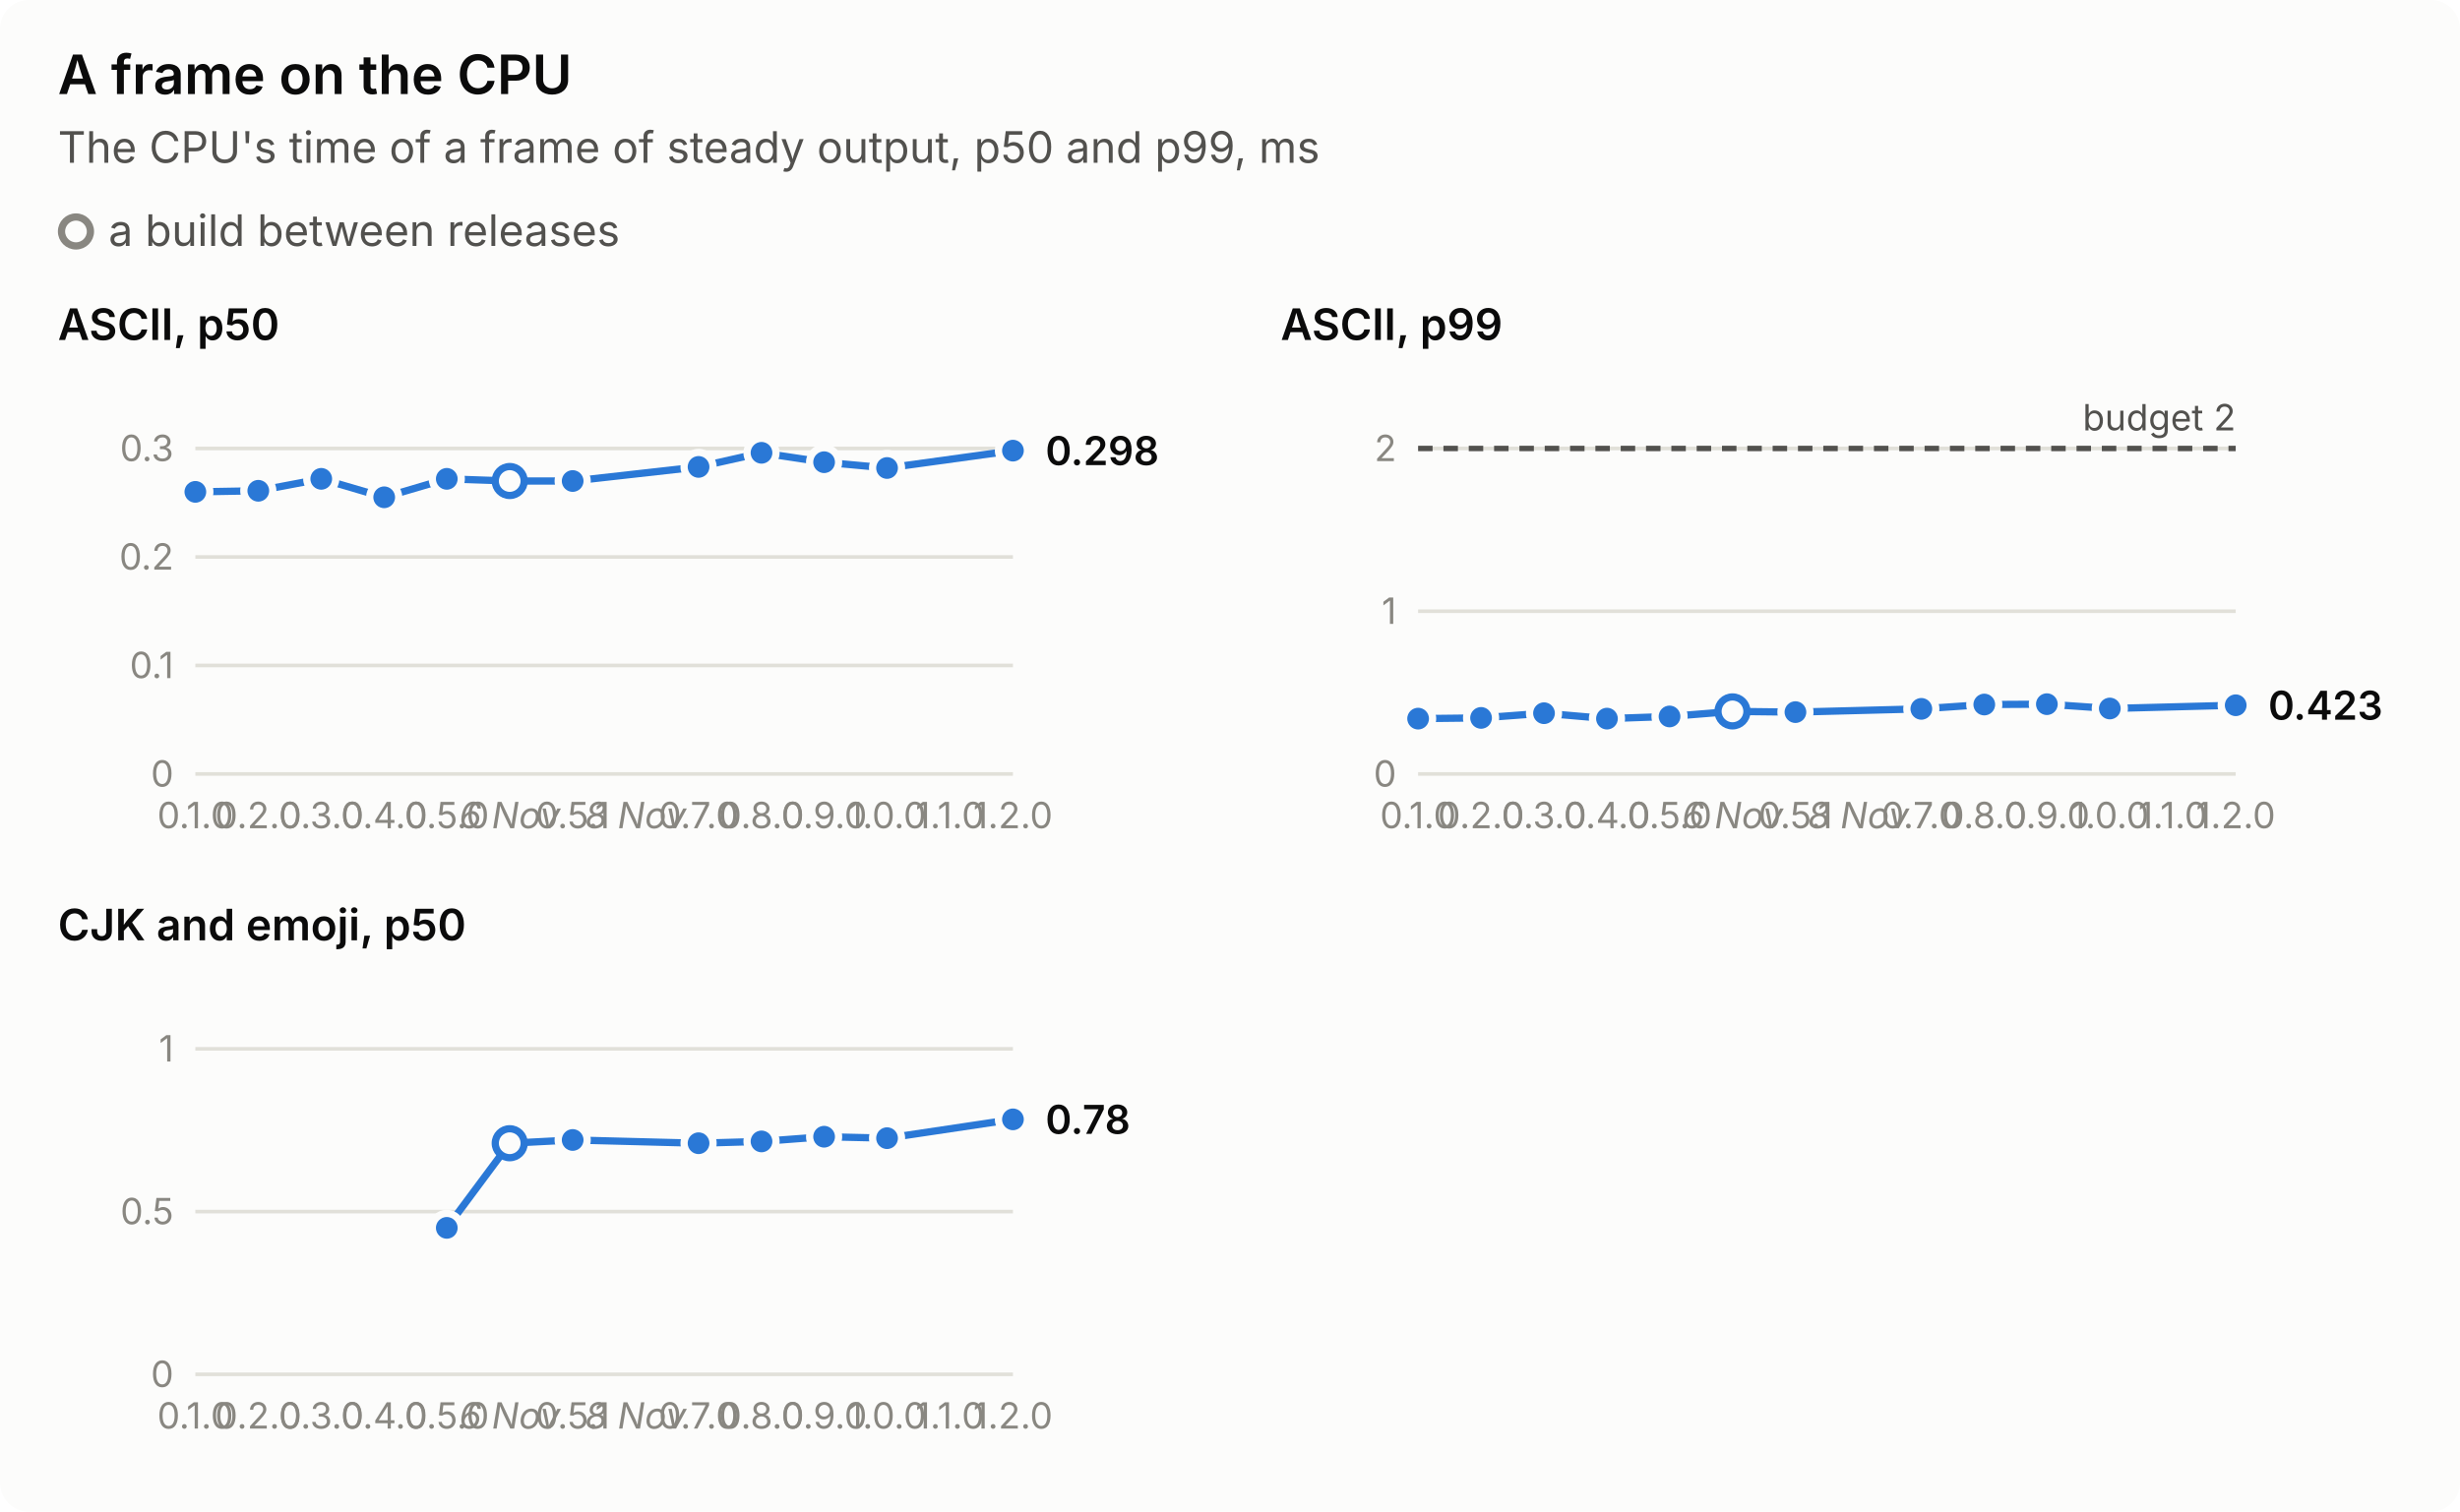
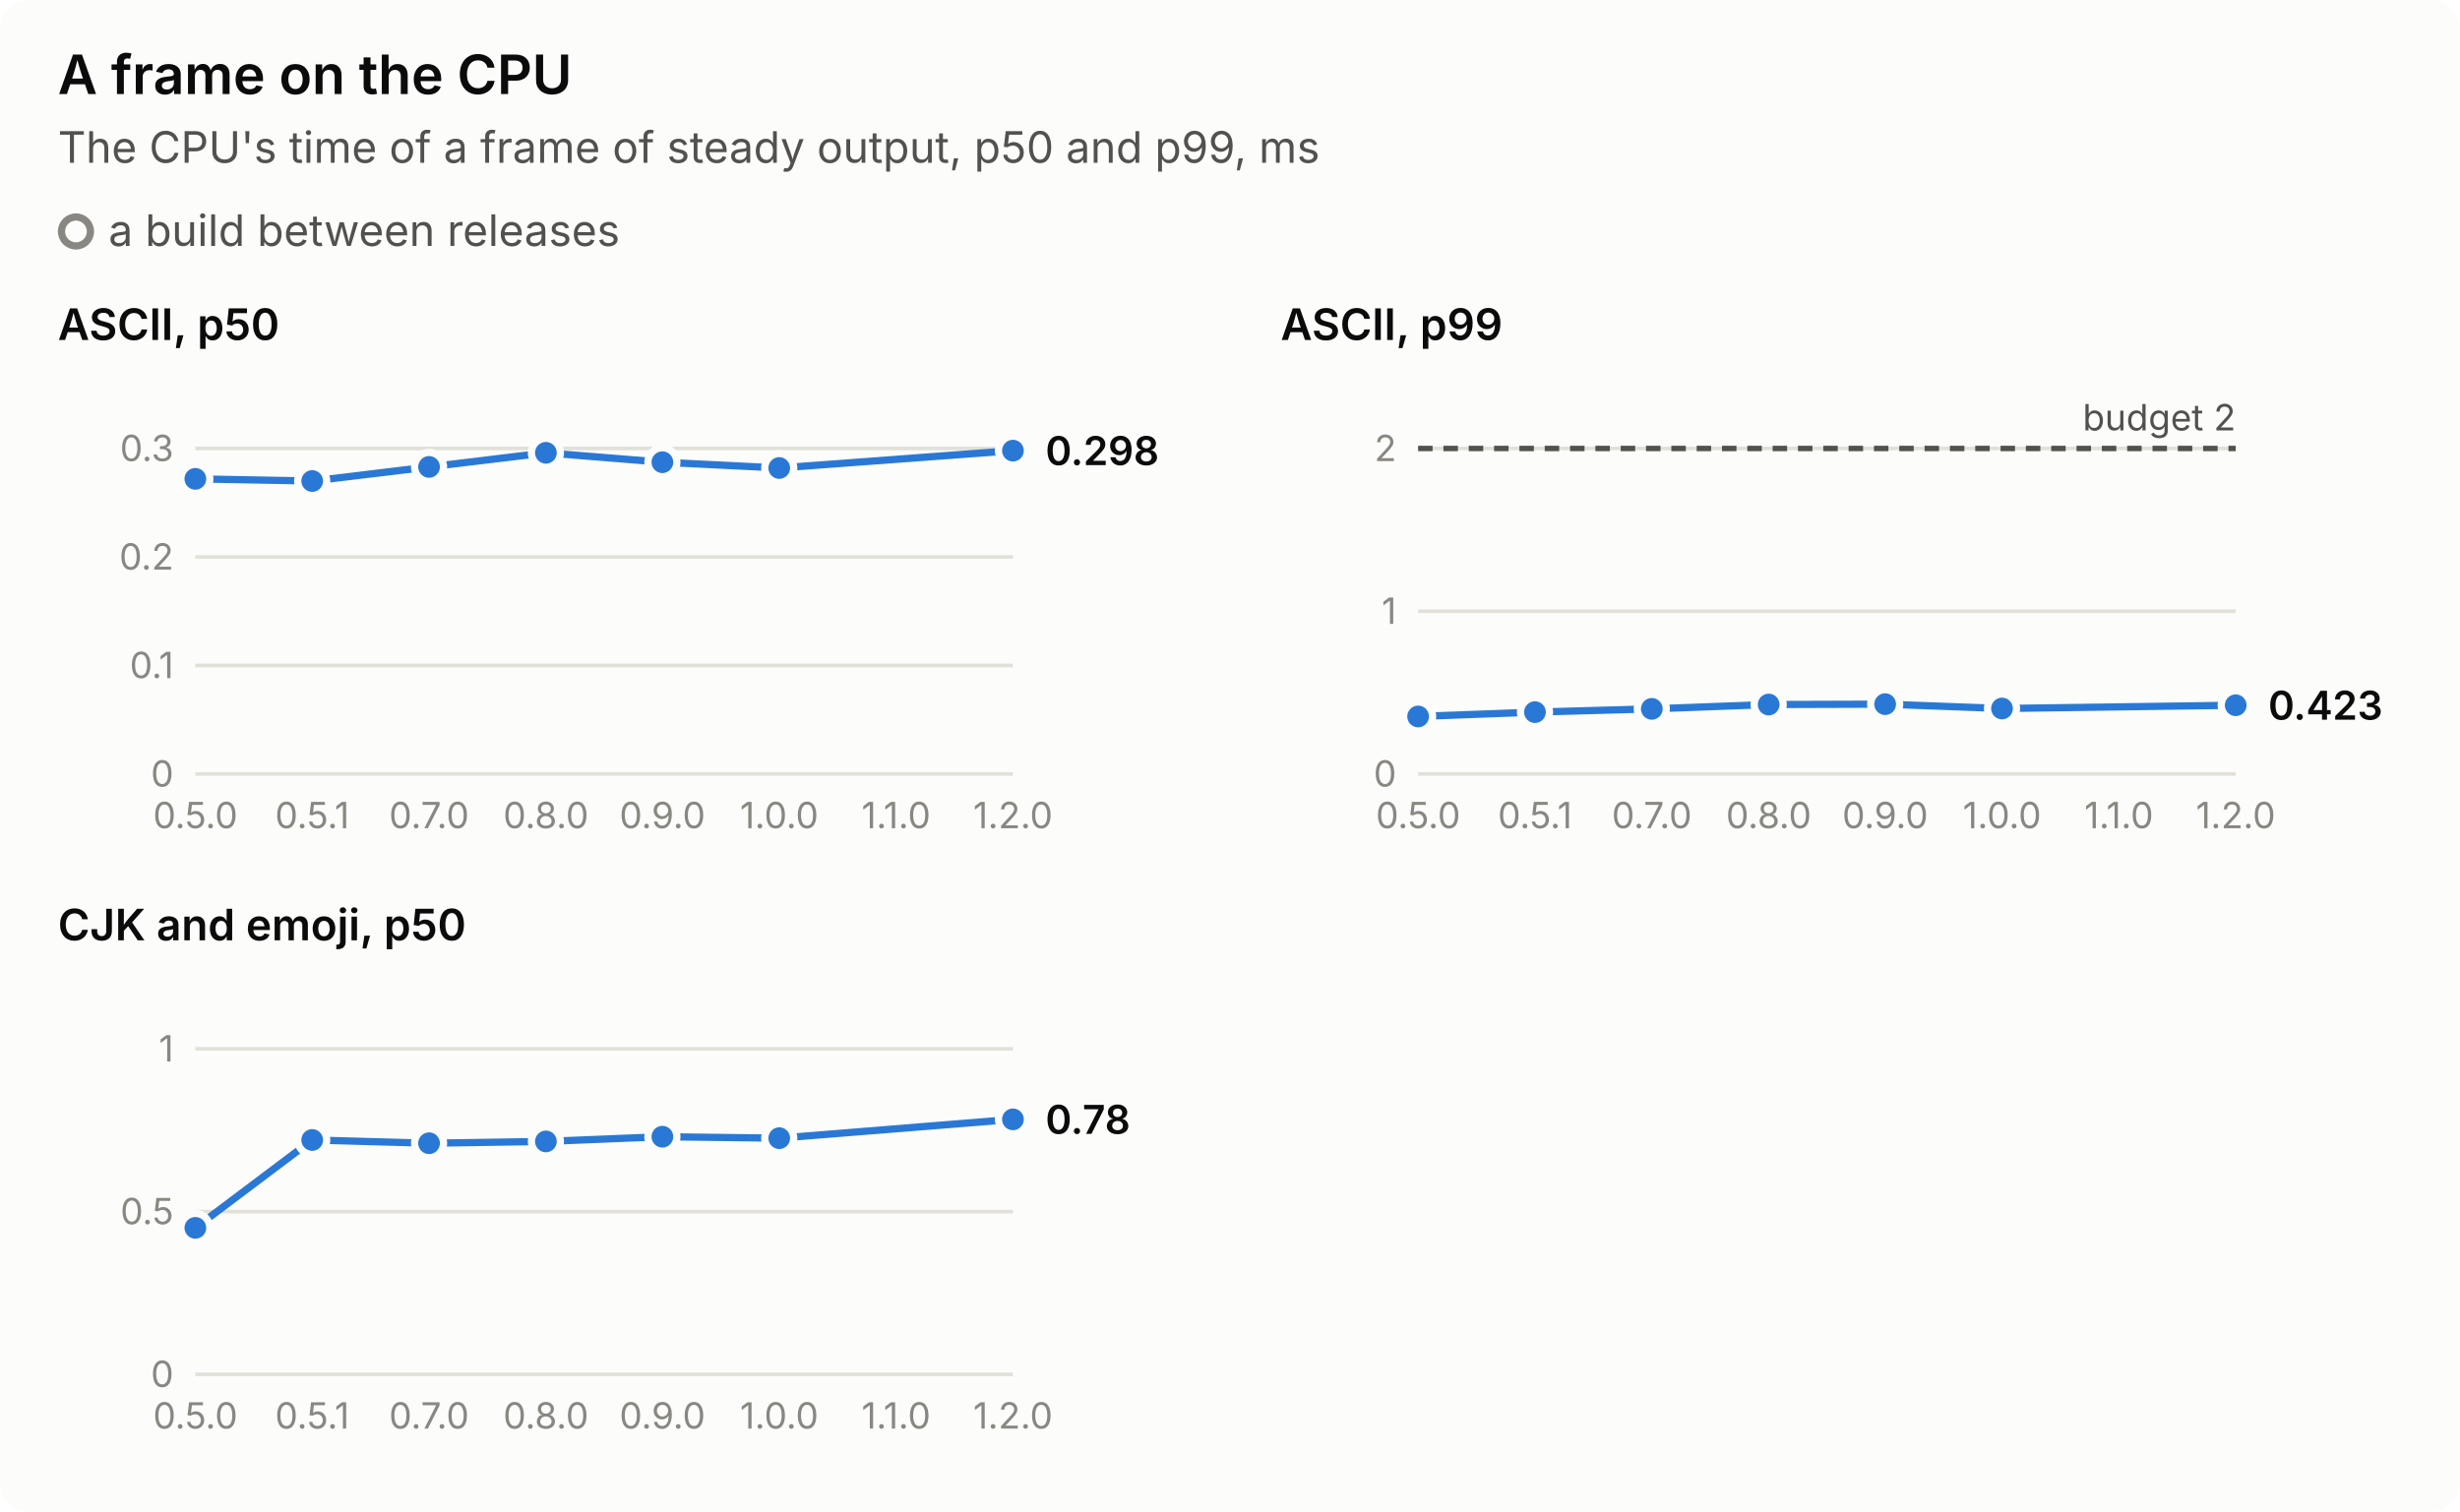
<svg xmlns="http://www.w3.org/2000/svg" width="680" height="418" viewBox="0 0 680 418" role="img" aria-label="A frame on the CPU">
  <style>
  .surface { fill: #fcfcfb; }
  .primary { fill: #0b0b0b; }
  .secondary { fill: #52514e; }
  .muted { fill: #898781; }
  .grid { stroke: #e1e0d9; }
  .base { stroke: #c3c2b7; }
  .accent { fill: #2a78d6; }
  .context { fill: #898781; }
  .accent-line { stroke: #2a78d6; }
  .context-line { stroke: #898781; }
  .second { fill: #eb6834; }
  .second-line { stroke: #eb6834; }
  .ring { stroke: #fcfcfb; }
  .budget { stroke: #52514e; }
  text { font-family: system-ui, -apple-system, "Segoe UI", sans-serif; }
  .tick { font-variant-numeric: tabular-nums; }
  @media (prefers-color-scheme: dark) {
    .surface { fill: #1a1a19; }
    .primary { fill: #f0efec; }
    .secondary { fill: #c3c2b7; }
    .muted { fill: #898781; }
    .grid { stroke: #2c2c2a; }
    .base { stroke: #383835; }
    .accent { fill: #3987e5; }
    .context { fill: #6f6e69; }
    .accent-line { stroke: #3987e5; }
    .context-line { stroke: #6f6e69; }
    .second { fill: #d95926; }
    .second-line { stroke: #d95926; }
    .ring { stroke: #1a1a19; }
    .budget { stroke: #c3c2b7; }
  }
</style>
  <rect class="surface" width="680" height="418" rx="8" />
  <text class="primary" x="16" y="26" font-size="15" font-weight="600">A frame on the CPU</text>
  <text class="secondary" x="16" y="45" font-size="12">The CPU's time of a frame of steady output, p50 and p99, ms</text>
  <circle class="surface context-line" cx="21" cy="64" r="4" stroke-width="2" />
  <text class="secondary" x="30" y="68" font-size="12">a build between releases</text>
  <text class="primary" x="16.0" y="94" font-size="12" font-weight="600">ASCII, p50</text>
  <line class="grid" x1="54.0" y1="214.0" x2="280.0" y2="214.0" stroke-width="1" />
  <text class="muted tick" x="48.0" y="217.5" font-size="10" text-anchor="end">0</text>
  <line class="grid" x1="54.0" y1="184.0" x2="280.0" y2="184.0" stroke-width="1" />
  <text class="muted tick" x="48.0" y="187.5" font-size="10" text-anchor="end">0.1</text>
  <line class="grid" x1="54.0" y1="154.0" x2="280.0" y2="154.0" stroke-width="1" />
  <text class="muted tick" x="48.0" y="157.5" font-size="10" text-anchor="end">0.2</text>
  <line class="grid" x1="54.0" y1="124.0" x2="280.0" y2="124.0" stroke-width="1" />
  <text class="muted tick" x="48.0" y="127.5" font-size="10" text-anchor="end">0.3</text>
-   <text class="muted" x="54.0" y="229.0" font-size="10" text-anchor="middle">0.1.0</text>
-   <text class="muted" x="71.4" y="229.0" font-size="10" text-anchor="middle">0.2.0</text>
-   <text class="muted" x="88.8" y="229.0" font-size="10" text-anchor="middle">0.3.0</text>
-   <text class="muted" x="106.2" y="229.0" font-size="10" text-anchor="middle">0.4.0</text>
-   <text class="muted" x="123.5" y="229.0" font-size="10" text-anchor="middle">0.5.0</text>
-   <text class="muted" x="140.9" y="229.0" font-size="10" text-anchor="middle" font-style="italic">6 Nov</text>
-   <text class="muted" x="158.3" y="229.0" font-size="10" text-anchor="middle">0.5.1</text>
-   <text class="muted" x="175.7" y="229.0" font-size="10" text-anchor="middle" font-style="italic">8 Nov</text>
-   <text class="muted" x="193.1" y="229.0" font-size="10" text-anchor="middle">0.7.0</text>
-   <text class="muted" x="210.5" y="229.0" font-size="10" text-anchor="middle">0.8.0</text>
-   <text class="muted" x="227.8" y="229.0" font-size="10" text-anchor="middle">0.9.0</text>
-   <text class="muted" x="245.2" y="229.0" font-size="10" text-anchor="middle">1.0.0</text>
-   <text class="muted" x="262.6" y="229.0" font-size="10" text-anchor="middle">1.1.0</text>
+   <text class="muted" x="54.0" y="229.0" font-size="10" text-anchor="middle">0.5.0</text>
+   <text class="muted" x="86.3" y="229.0" font-size="10" text-anchor="middle">0.5.1</text>
+   <text class="muted" x="118.6" y="229.0" font-size="10" text-anchor="middle">0.7.0</text>
+   <text class="muted" x="150.9" y="229.0" font-size="10" text-anchor="middle">0.8.0</text>
+   <text class="muted" x="183.1" y="229.0" font-size="10" text-anchor="middle">0.9.0</text>
+   <text class="muted" x="215.4" y="229.0" font-size="10" text-anchor="middle">1.0.0</text>
+   <text class="muted" x="247.7" y="229.0" font-size="10" text-anchor="middle">1.1.0</text>
  <text class="muted" x="280.0" y="229.0" font-size="10" text-anchor="middle">1.2.0</text>
-   <line class="accent-line" x1="54.0" y1="136.0" x2="71.4" y2="135.7" stroke-width="2" stroke-linecap="round" />
-   <line class="accent-line" x1="71.4" y1="135.7" x2="88.8" y2="132.4" stroke-width="2" stroke-linecap="round" />
-   <line class="accent-line" x1="88.8" y1="132.4" x2="106.2" y2="137.5" stroke-width="2" stroke-linecap="round" />
-   <line class="accent-line" x1="106.2" y1="137.5" x2="123.5" y2="132.4" stroke-width="2" stroke-linecap="round" />
-   <line class="accent-line" x1="123.5" y1="132.4" x2="140.9" y2="133.0" stroke-width="2" stroke-linecap="round" />
-   <line class="accent-line" x1="140.9" y1="133.0" x2="158.3" y2="133.0" stroke-width="2" stroke-linecap="round" />
-   <line class="accent-line" x1="158.3" y1="133.0" x2="193.1" y2="129.1" stroke-width="2" stroke-linecap="round" />
-   <line class="accent-line" x1="193.1" y1="129.1" x2="210.5" y2="125.2" stroke-width="2" stroke-linecap="round" />
-   <line class="accent-line" x1="210.5" y1="125.2" x2="227.8" y2="127.8" stroke-width="2" stroke-linecap="round" />
-   <line class="accent-line" x1="227.8" y1="127.8" x2="245.2" y2="129.4" stroke-width="2" stroke-linecap="round" />
-   <line class="accent-line" x1="245.2" y1="129.4" x2="280.0" y2="124.6" stroke-width="2" stroke-linecap="round" />
-   <circle class="accent ring" cx="54.0" cy="136.0" r="4" stroke-width="2" />
-   <circle class="accent ring" cx="71.4" cy="135.7" r="4" stroke-width="2" />
-   <circle class="accent ring" cx="88.8" cy="132.4" r="4" stroke-width="2" />
-   <circle class="accent ring" cx="106.2" cy="137.5" r="4" stroke-width="2" />
-   <circle class="accent ring" cx="123.5" cy="132.4" r="4" stroke-width="2" />
-   <circle class="surface accent-line" cx="140.9" cy="133.0" r="4" stroke-width="2" />
-   <circle class="accent ring" cx="158.3" cy="133.0" r="4" stroke-width="2" />
-   <circle class="accent ring" cx="193.1" cy="129.1" r="4" stroke-width="2" />
-   <circle class="accent ring" cx="210.5" cy="125.2" r="4" stroke-width="2" />
-   <circle class="accent ring" cx="227.8" cy="127.8" r="4" stroke-width="2" />
-   <circle class="accent ring" cx="245.2" cy="129.4" r="4" stroke-width="2" />
+   <line class="accent-line" x1="54.0" y1="132.4" x2="86.3" y2="133.0" stroke-width="2" stroke-linecap="round" />
+   <line class="accent-line" x1="86.3" y1="133.0" x2="118.6" y2="129.1" stroke-width="2" stroke-linecap="round" />
+   <line class="accent-line" x1="118.6" y1="129.1" x2="150.9" y2="125.2" stroke-width="2" stroke-linecap="round" />
+   <line class="accent-line" x1="150.9" y1="125.2" x2="183.1" y2="127.8" stroke-width="2" stroke-linecap="round" />
+   <line class="accent-line" x1="183.1" y1="127.8" x2="215.4" y2="129.4" stroke-width="2" stroke-linecap="round" />
+   <line class="accent-line" x1="215.4" y1="129.4" x2="280.0" y2="124.6" stroke-width="2" stroke-linecap="round" />
+   <circle class="accent ring" cx="54.0" cy="132.4" r="4" stroke-width="2" />
+   <circle class="accent ring" cx="86.3" cy="133.0" r="4" stroke-width="2" />
+   <circle class="accent ring" cx="118.6" cy="129.1" r="4" stroke-width="2" />
+   <circle class="accent ring" cx="150.9" cy="125.2" r="4" stroke-width="2" />
+   <circle class="accent ring" cx="183.1" cy="127.8" r="4" stroke-width="2" />
+   <circle class="accent ring" cx="215.4" cy="129.4" r="4" stroke-width="2" />
  <circle class="accent ring" cx="280.0" cy="124.6" r="4" stroke-width="2" />
  <text class="primary tick" x="289.0" y="128.6" font-size="11" font-weight="600">0.298</text>
  <text class="primary" x="354.0" y="94" font-size="12" font-weight="600">ASCII, p99</text>
  <line class="grid" x1="392.0" y1="214.0" x2="618.0" y2="214.0" stroke-width="1" />
  <text class="muted tick" x="386.0" y="217.5" font-size="10" text-anchor="end">0</text>
  <line class="grid" x1="392.0" y1="169.0" x2="618.0" y2="169.0" stroke-width="1" />
  <text class="muted tick" x="386.0" y="172.5" font-size="10" text-anchor="end">1</text>
  <line class="grid" x1="392.0" y1="124.0" x2="618.0" y2="124.0" stroke-width="1" />
  <text class="muted tick" x="386.0" y="127.5" font-size="10" text-anchor="end">2</text>
-   <text class="muted" x="392.0" y="229.0" font-size="10" text-anchor="middle">0.1.0</text>
-   <text class="muted" x="409.4" y="229.0" font-size="10" text-anchor="middle">0.2.0</text>
-   <text class="muted" x="426.8" y="229.0" font-size="10" text-anchor="middle">0.3.0</text>
-   <text class="muted" x="444.2" y="229.0" font-size="10" text-anchor="middle">0.4.0</text>
-   <text class="muted" x="461.5" y="229.0" font-size="10" text-anchor="middle">0.5.0</text>
-   <text class="muted" x="478.9" y="229.0" font-size="10" text-anchor="middle" font-style="italic">6 Nov</text>
-   <text class="muted" x="496.3" y="229.0" font-size="10" text-anchor="middle">0.5.1</text>
-   <text class="muted" x="513.7" y="229.0" font-size="10" text-anchor="middle" font-style="italic">8 Nov</text>
-   <text class="muted" x="531.1" y="229.0" font-size="10" text-anchor="middle">0.7.0</text>
-   <text class="muted" x="548.5" y="229.0" font-size="10" text-anchor="middle">0.8.0</text>
-   <text class="muted" x="565.8" y="229.0" font-size="10" text-anchor="middle">0.9.0</text>
-   <text class="muted" x="583.2" y="229.0" font-size="10" text-anchor="middle">1.0.0</text>
-   <text class="muted" x="600.6" y="229.0" font-size="10" text-anchor="middle">1.1.0</text>
+   <text class="muted" x="392.0" y="229.0" font-size="10" text-anchor="middle">0.5.0</text>
+   <text class="muted" x="424.3" y="229.0" font-size="10" text-anchor="middle">0.5.1</text>
+   <text class="muted" x="456.6" y="229.0" font-size="10" text-anchor="middle">0.7.0</text>
+   <text class="muted" x="488.9" y="229.0" font-size="10" text-anchor="middle">0.8.0</text>
+   <text class="muted" x="521.1" y="229.0" font-size="10" text-anchor="middle">0.9.0</text>
+   <text class="muted" x="553.4" y="229.0" font-size="10" text-anchor="middle">1.0.0</text>
+   <text class="muted" x="585.7" y="229.0" font-size="10" text-anchor="middle">1.1.0</text>
  <text class="muted" x="618.0" y="229.0" font-size="10" text-anchor="middle">1.2.0</text>
  <line class="budget" x1="392.0" y1="124.0" x2="618.0" y2="124.0" stroke-width="1.5" stroke-dasharray="4 3" />
  <text class="secondary" x="618.0" y="119.0" font-size="10" text-anchor="end">budget 2</text>
-   <line class="accent-line" x1="392.0" y1="198.7" x2="409.4" y2="198.5" stroke-width="2" stroke-linecap="round" />
-   <line class="accent-line" x1="409.4" y1="198.5" x2="426.8" y2="197.2" stroke-width="2" stroke-linecap="round" />
-   <line class="accent-line" x1="426.8" y1="197.2" x2="444.2" y2="198.7" stroke-width="2" stroke-linecap="round" />
-   <line class="accent-line" x1="444.2" y1="198.7" x2="461.5" y2="198.1" stroke-width="2" stroke-linecap="round" />
-   <line class="accent-line" x1="461.5" y1="198.1" x2="478.9" y2="196.7" stroke-width="2" stroke-linecap="round" />
-   <line class="accent-line" x1="478.9" y1="196.7" x2="496.3" y2="196.9" stroke-width="2" stroke-linecap="round" />
-   <line class="accent-line" x1="496.3" y1="196.9" x2="531.1" y2="196.0" stroke-width="2" stroke-linecap="round" />
-   <line class="accent-line" x1="531.1" y1="196.0" x2="548.5" y2="194.8" stroke-width="2" stroke-linecap="round" />
-   <line class="accent-line" x1="548.5" y1="194.8" x2="565.8" y2="194.7" stroke-width="2" stroke-linecap="round" />
-   <line class="accent-line" x1="565.8" y1="194.7" x2="583.2" y2="195.9" stroke-width="2" stroke-linecap="round" />
-   <line class="accent-line" x1="583.2" y1="195.9" x2="618.0" y2="195.0" stroke-width="2" stroke-linecap="round" />
-   <circle class="accent ring" cx="392.0" cy="198.7" r="4" stroke-width="2" />
-   <circle class="accent ring" cx="409.4" cy="198.5" r="4" stroke-width="2" />
-   <circle class="accent ring" cx="426.8" cy="197.2" r="4" stroke-width="2" />
-   <circle class="accent ring" cx="444.2" cy="198.7" r="4" stroke-width="2" />
-   <circle class="accent ring" cx="461.5" cy="198.1" r="4" stroke-width="2" />
-   <circle class="surface accent-line" cx="478.9" cy="196.7" r="4" stroke-width="2" />
-   <circle class="accent ring" cx="496.3" cy="196.9" r="4" stroke-width="2" />
-   <circle class="accent ring" cx="531.1" cy="196.0" r="4" stroke-width="2" />
-   <circle class="accent ring" cx="548.5" cy="194.8" r="4" stroke-width="2" />
-   <circle class="accent ring" cx="565.8" cy="194.7" r="4" stroke-width="2" />
-   <circle class="accent ring" cx="583.2" cy="195.9" r="4" stroke-width="2" />
+   <line class="accent-line" x1="392.0" y1="198.1" x2="424.3" y2="196.9" stroke-width="2" stroke-linecap="round" />
+   <line class="accent-line" x1="424.3" y1="196.9" x2="456.6" y2="196.0" stroke-width="2" stroke-linecap="round" />
+   <line class="accent-line" x1="456.6" y1="196.0" x2="488.9" y2="194.8" stroke-width="2" stroke-linecap="round" />
+   <line class="accent-line" x1="488.9" y1="194.8" x2="521.1" y2="194.7" stroke-width="2" stroke-linecap="round" />
+   <line class="accent-line" x1="521.1" y1="194.7" x2="553.4" y2="195.9" stroke-width="2" stroke-linecap="round" />
+   <line class="accent-line" x1="553.4" y1="195.9" x2="618.0" y2="195.0" stroke-width="2" stroke-linecap="round" />
+   <circle class="accent ring" cx="392.0" cy="198.1" r="4" stroke-width="2" />
+   <circle class="accent ring" cx="424.3" cy="196.9" r="4" stroke-width="2" />
+   <circle class="accent ring" cx="456.6" cy="196.0" r="4" stroke-width="2" />
+   <circle class="accent ring" cx="488.9" cy="194.8" r="4" stroke-width="2" />
+   <circle class="accent ring" cx="521.1" cy="194.7" r="4" stroke-width="2" />
+   <circle class="accent ring" cx="553.4" cy="195.9" r="4" stroke-width="2" />
  <circle class="accent ring" cx="618.0" cy="195.0" r="4" stroke-width="2" />
  <text class="primary tick" x="627.0" y="199.0" font-size="11" font-weight="600">0.423</text>
  <text class="primary" x="16.0" y="260" font-size="12" font-weight="600">CJK and emoji, p50</text>
  <line class="grid" x1="54.0" y1="380.0" x2="280.0" y2="380.0" stroke-width="1" />
  <text class="muted tick" x="48.0" y="383.5" font-size="10" text-anchor="end">0</text>
  <line class="grid" x1="54.0" y1="335.0" x2="280.0" y2="335.0" stroke-width="1" />
  <text class="muted tick" x="48.0" y="338.5" font-size="10" text-anchor="end">0.5</text>
  <line class="grid" x1="54.0" y1="290.0" x2="280.0" y2="290.0" stroke-width="1" />
  <text class="muted tick" x="48.0" y="293.5" font-size="10" text-anchor="end">1</text>
-   <text class="muted" x="54.0" y="395.0" font-size="10" text-anchor="middle">0.1.0</text>
-   <text class="muted" x="71.4" y="395.0" font-size="10" text-anchor="middle">0.2.0</text>
-   <text class="muted" x="88.8" y="395.0" font-size="10" text-anchor="middle">0.3.0</text>
-   <text class="muted" x="106.2" y="395.0" font-size="10" text-anchor="middle">0.4.0</text>
-   <text class="muted" x="123.5" y="395.0" font-size="10" text-anchor="middle">0.5.0</text>
-   <text class="muted" x="140.9" y="395.0" font-size="10" text-anchor="middle" font-style="italic">6 Nov</text>
-   <text class="muted" x="158.3" y="395.0" font-size="10" text-anchor="middle">0.5.1</text>
-   <text class="muted" x="175.7" y="395.0" font-size="10" text-anchor="middle" font-style="italic">8 Nov</text>
-   <text class="muted" x="193.1" y="395.0" font-size="10" text-anchor="middle">0.7.0</text>
-   <text class="muted" x="210.5" y="395.0" font-size="10" text-anchor="middle">0.8.0</text>
-   <text class="muted" x="227.8" y="395.0" font-size="10" text-anchor="middle">0.9.0</text>
-   <text class="muted" x="245.2" y="395.0" font-size="10" text-anchor="middle">1.0.0</text>
-   <text class="muted" x="262.6" y="395.0" font-size="10" text-anchor="middle">1.1.0</text>
+   <text class="muted" x="54.0" y="395.0" font-size="10" text-anchor="middle">0.5.0</text>
+   <text class="muted" x="86.3" y="395.0" font-size="10" text-anchor="middle">0.5.1</text>
+   <text class="muted" x="118.6" y="395.0" font-size="10" text-anchor="middle">0.7.0</text>
+   <text class="muted" x="150.9" y="395.0" font-size="10" text-anchor="middle">0.8.0</text>
+   <text class="muted" x="183.1" y="395.0" font-size="10" text-anchor="middle">0.9.0</text>
+   <text class="muted" x="215.4" y="395.0" font-size="10" text-anchor="middle">1.0.0</text>
+   <text class="muted" x="247.7" y="395.0" font-size="10" text-anchor="middle">1.1.0</text>
  <text class="muted" x="280.0" y="395.0" font-size="10" text-anchor="middle">1.2.0</text>
-   <line class="accent-line" x1="123.5" y1="339.5" x2="140.9" y2="316.1" stroke-width="2" stroke-linecap="round" />
-   <line class="accent-line" x1="140.9" y1="316.1" x2="158.3" y2="315.2" stroke-width="2" stroke-linecap="round" />
-   <line class="accent-line" x1="158.3" y1="315.2" x2="193.1" y2="316.1" stroke-width="2" stroke-linecap="round" />
-   <line class="accent-line" x1="193.1" y1="316.1" x2="210.5" y2="315.6" stroke-width="2" stroke-linecap="round" />
-   <line class="accent-line" x1="210.5" y1="315.6" x2="227.8" y2="314.3" stroke-width="2" stroke-linecap="round" />
-   <line class="accent-line" x1="227.8" y1="314.3" x2="245.2" y2="314.7" stroke-width="2" stroke-linecap="round" />
-   <line class="accent-line" x1="245.2" y1="314.7" x2="280.0" y2="309.5" stroke-width="2" stroke-linecap="round" />
-   <circle class="accent ring" cx="123.5" cy="339.5" r="4" stroke-width="2" />
-   <circle class="surface accent-line" cx="140.9" cy="316.1" r="4" stroke-width="2" />
-   <circle class="accent ring" cx="158.3" cy="315.2" r="4" stroke-width="2" />
-   <circle class="accent ring" cx="193.1" cy="316.1" r="4" stroke-width="2" />
-   <circle class="accent ring" cx="210.5" cy="315.6" r="4" stroke-width="2" />
-   <circle class="accent ring" cx="227.8" cy="314.3" r="4" stroke-width="2" />
-   <circle class="accent ring" cx="245.2" cy="314.7" r="4" stroke-width="2" />
+   <line class="accent-line" x1="54.0" y1="339.5" x2="86.3" y2="315.2" stroke-width="2" stroke-linecap="round" />
+   <line class="accent-line" x1="86.3" y1="315.2" x2="118.6" y2="316.1" stroke-width="2" stroke-linecap="round" />
+   <line class="accent-line" x1="118.6" y1="316.1" x2="150.9" y2="315.6" stroke-width="2" stroke-linecap="round" />
+   <line class="accent-line" x1="150.9" y1="315.6" x2="183.1" y2="314.3" stroke-width="2" stroke-linecap="round" />
+   <line class="accent-line" x1="183.1" y1="314.3" x2="215.4" y2="314.7" stroke-width="2" stroke-linecap="round" />
+   <line class="accent-line" x1="215.4" y1="314.7" x2="280.0" y2="309.5" stroke-width="2" stroke-linecap="round" />
+   <circle class="accent ring" cx="54.0" cy="339.5" r="4" stroke-width="2" />
+   <circle class="accent ring" cx="86.3" cy="315.2" r="4" stroke-width="2" />
+   <circle class="accent ring" cx="118.6" cy="316.1" r="4" stroke-width="2" />
+   <circle class="accent ring" cx="150.9" cy="315.6" r="4" stroke-width="2" />
+   <circle class="accent ring" cx="183.1" cy="314.3" r="4" stroke-width="2" />
+   <circle class="accent ring" cx="215.4" cy="314.7" r="4" stroke-width="2" />
  <circle class="accent ring" cx="280.0" cy="309.5" r="4" stroke-width="2" />
  <text class="primary tick" x="289.0" y="313.5" font-size="11" font-weight="600">0.78</text>
</svg>
